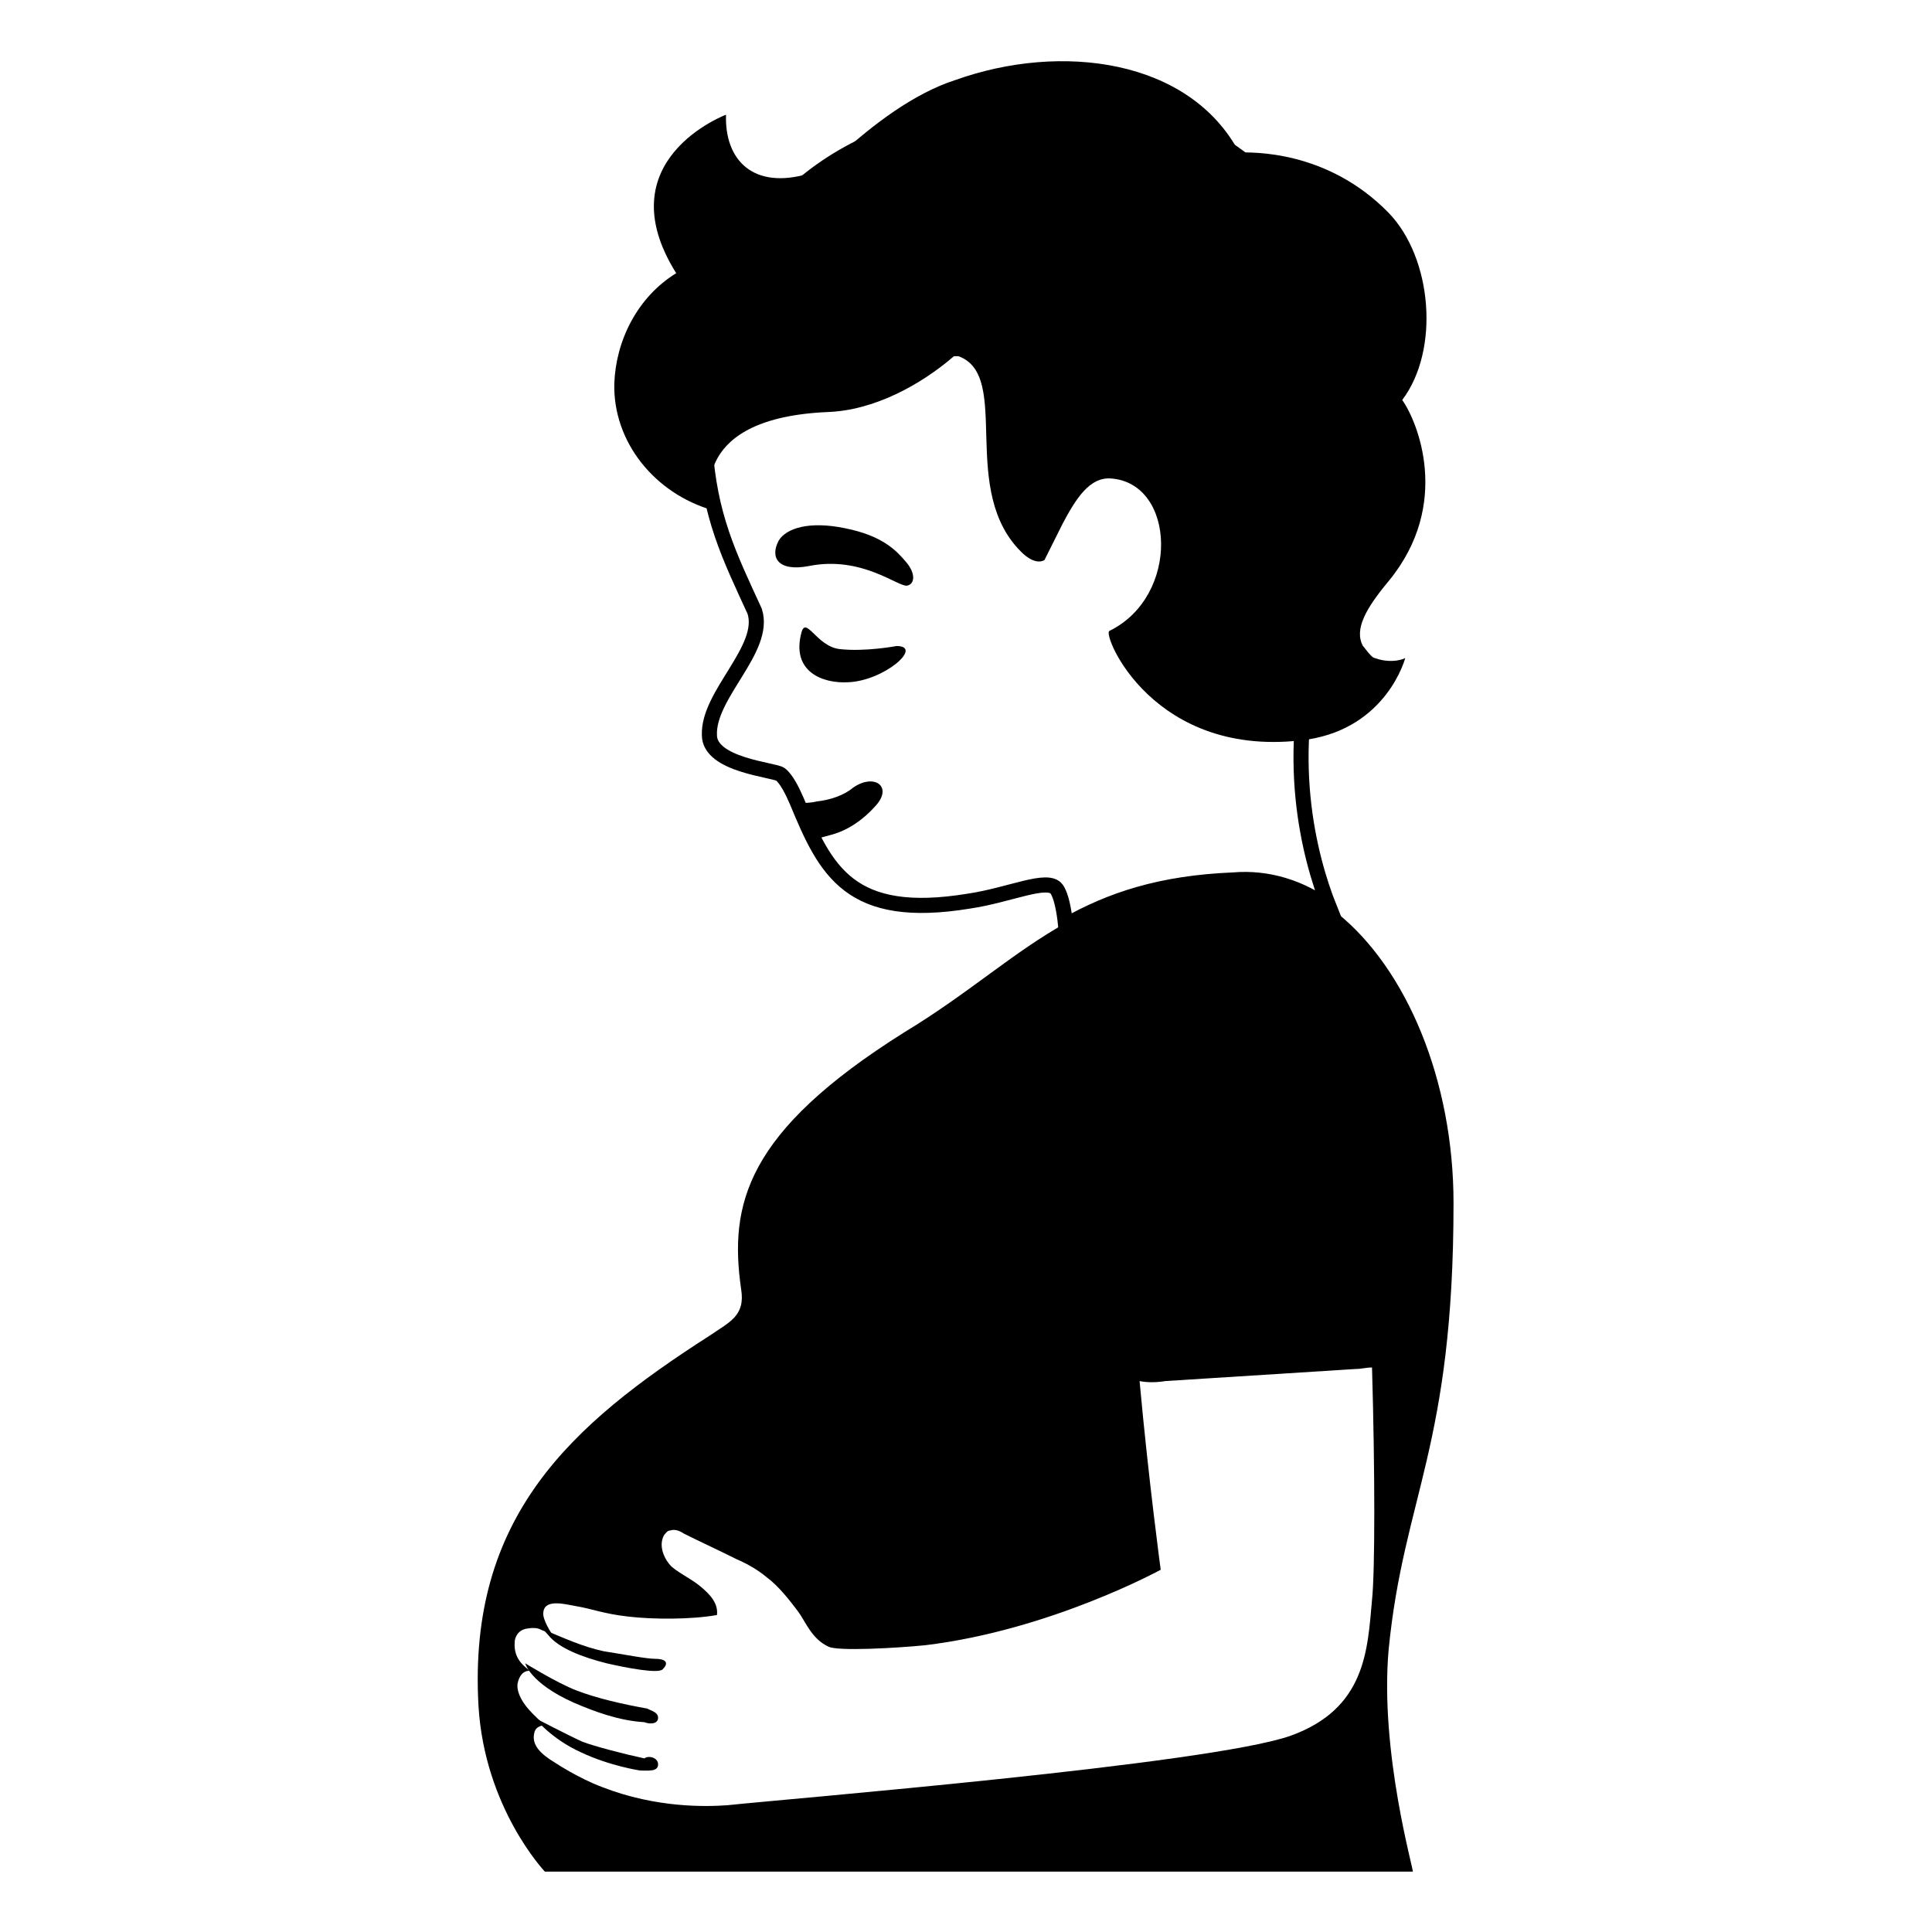
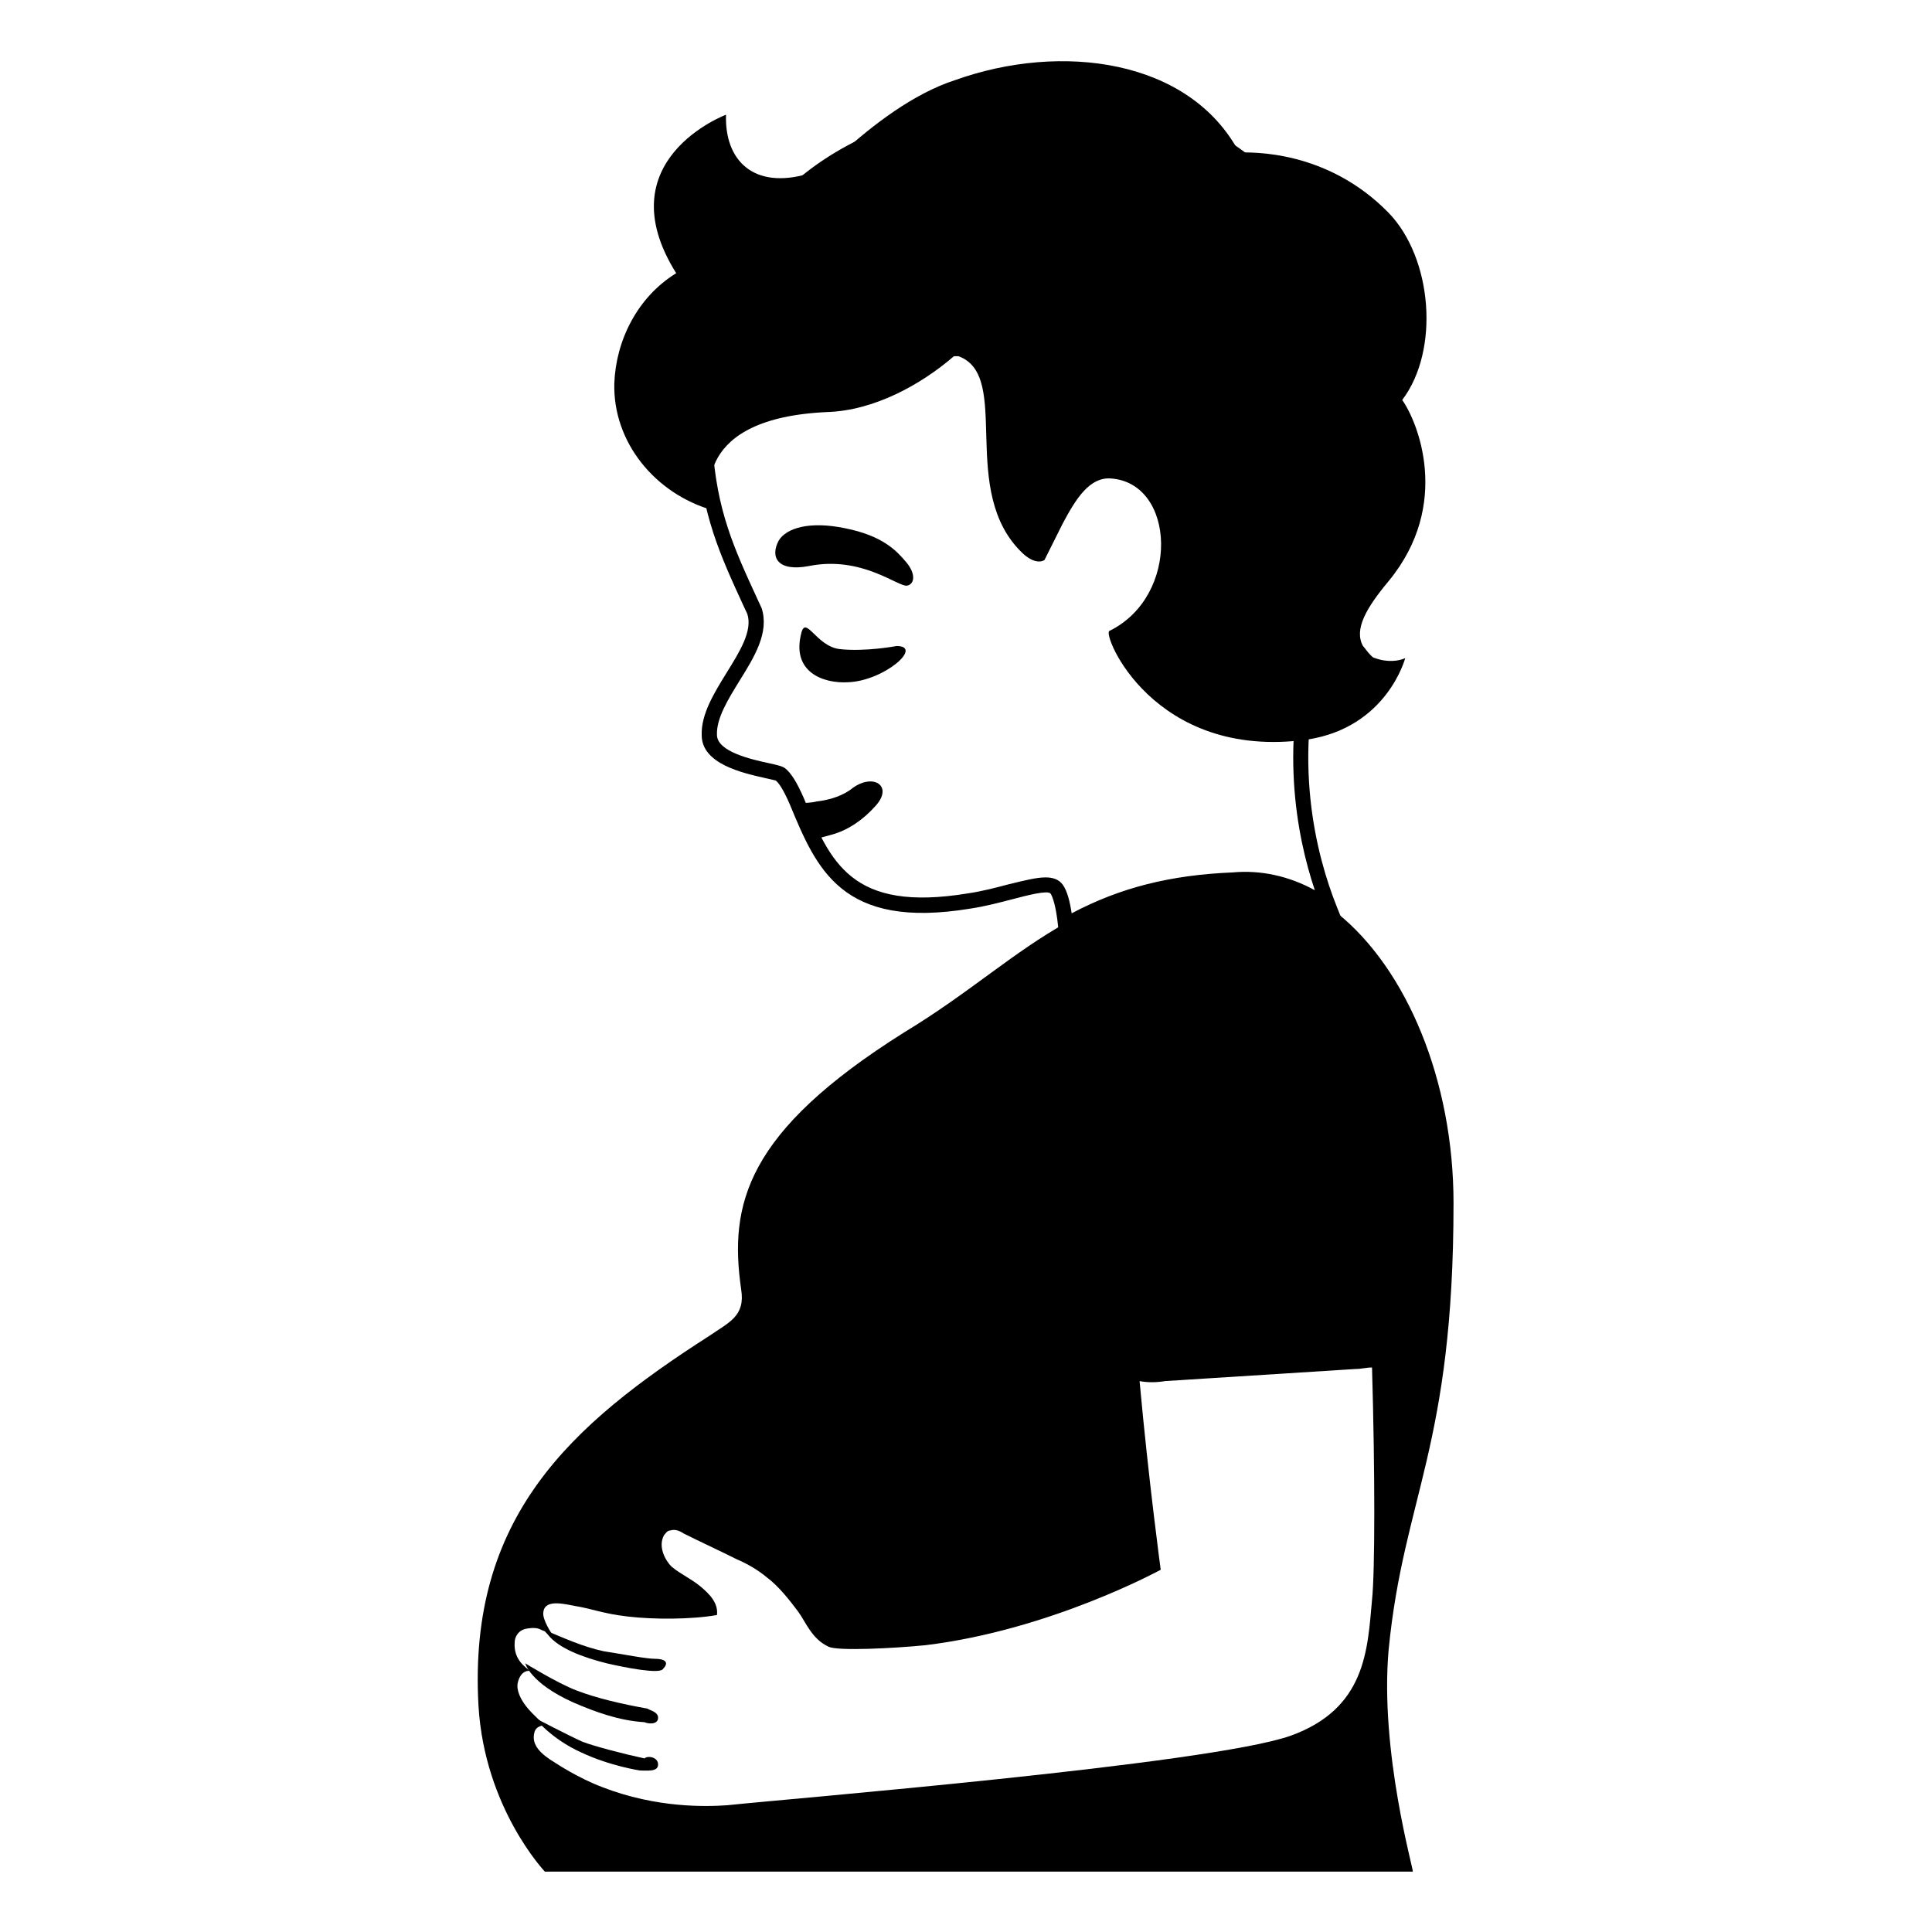
<svg xmlns="http://www.w3.org/2000/svg" viewBox="0 0 128 128">
-   <path d="M88.1,60.2c-1.4-3.5-3.1-10.2-0.7-18c0.5-1.5,2.6-7.5,2.9-8.7 C92.8,23.3,87,12,78.8,8.5c-6.1-2.5-13.2-2-19.3,0.2C50,12,46,20.4,46.7,29.5c0.3,4.7,1.6,7.3,3.3,11c0.8,2.5-3.1,5.5-3,8.2 c0,2,4.3,2.3,4.7,2.6s0.8,1.1,1.1,1.8c1.9,4.6,3.5,7.9,11.4,6.6c2.7-0.4,5.2-1.6,5.8-0.8c0.3,0.4,0.5,1.4,0.6,2.4 c3-1.7,6.3-2.8,11.1-3C84,58.1,86.2,58.8,88.1,60.2z" fill="none" stroke="#000000" stroke-miterlimit="10" />
+   <path d="M70.18,62.11l-0.08-0.76c-0.13-1.26-0.35-1.94-0.5-2.15c-0.18-0.24-1.63,0.14-2.5,0.37c-0.85,0.22-1.82,0.48-2.83,0.63 c-8.51,1.4-10.17-2.63-11.94-6.9c-0.49-1.14-0.8-1.49-0.94-1.59c-0.05-0.02-0.4-0.09-0.69-0.16c-1.47-0.33-4.21-0.93-4.21-2.84 c-0.05-1.39,0.82-2.79,1.65-4.14c0.89-1.43,1.73-2.79,1.37-3.9l-0.24-0.51c-1.56-3.39-2.79-6.06-3.08-10.61 c-0.79-10.21,4.12-18.17,13.13-21.3c6.8-2.45,13.96-2.52,19.65-0.19c8.87,3.79,14.27,15.5,11.8,25.58 c-0.23,0.9-1.39,4.29-2.24,6.76c-0.29,0.86-0.54,1.58-0.67,1.97c-2.41,7.83-0.6,14.42,0.69,17.66l0.65,1.63L87.8,60.6 c-1.85-1.36-3.95-1.99-6.06-1.8c-4.27,0.18-7.63,1.08-10.9,2.94L70.18,62.11z M69.27,58.13c0.49,0,0.87,0.13,1.13,0.47 c0.31,0.41,0.49,1.17,0.6,1.91c3.21-1.7,6.54-2.54,10.67-2.71c1.86-0.17,3.73,0.24,5.44,1.18c-1.23-3.67-2.39-9.8-0.2-16.93 c0.14-0.41,0.38-1.13,0.68-1.99c0.79-2.32,2-5.82,2.21-6.68C92.13,23.91,86.9,12.5,78.6,8.96C73.15,6.72,66.24,6.8,59.67,9.17 c-8.56,2.97-13.22,10.56-12.47,20.29c0.28,4.37,1.42,6.84,3,10.27l0.26,0.56c0.52,1.61-0.48,3.23-1.45,4.79 c-0.76,1.23-1.55,2.5-1.51,3.6c0,1.13,2.32,1.64,3.43,1.88c0.63,0.14,0.89,0.2,1.07,0.33c0.4,0.3,0.8,0.94,1.26,2 c1.75,4.23,3.13,7.57,10.86,6.3c0.96-0.14,1.9-0.39,2.73-0.61C67.82,58.35,68.64,58.13,69.27,58.13z" />
  <path id="eye_23_" d="M59.4,42.8c1.8,0-0.8,2.3-3.2,2.4c-1.7,0.1-3.8-0.7-3.1-3.3c0.3-1.1,1,0.9,2.5,1.1 C57.3,43.2,59.4,42.8,59.4,42.8z" />
  <path id="eyebrow_23_" d="M53.6,37.5c-2.1,0.4-2.6-0.6-2-1.7c0.5-0.8,2-1.3,4.4-0.8c2.5,0.5,3.4,1.5,4,2.2c0.7,0.8,0.6,1.5,0.1,1.6 C59.5,38.9,57.1,36.8,53.6,37.5z" />
  <g id="hair_1_">
    <path id="hair" d="M92.9,26.5L92.9,26.5c2.5-3.3,2-9.4-0.9-12.4c-4.1-4.2-9.1-4-9.9-4c-3.3-6.2-11.8-7.3-18.8-4.8 c-2.8,0.9-5.5,3-7.6,4.9c-0.6,0.4-1.1,0.8-1.7,1.1c0,0-0.1,0.1-0.2,0.1c-0.1,0-0.2,0.1-0.2,0.1c-3.7,1.1-5.6-0.9-5.5-3.9 c0,0-8,3-3.3,10.5c-2.6,1.6-4,4.5-4.1,7.3c-0.1,3.9,2.7,7.3,6.5,8.4c-0.3-1-1.3-6.1,7.6-6.5c3.1-0.1,6.2-1.8,8.4-3.7 c0.2,0,0.3,0,0.3,0c3.6,1.3-0.1,9,4.3,13.1c0.9,0.8,1.4,0.4,1.4,0.4l1.2-2.4c0.9-1.7,1.8-3.1,3.2-3c4.3,0.3,4.6,7.8-0.1,10.1 C73,42,76.4,50.4,86.6,49c5.3-0.8,6.5-5.4,6.5-5.4c-0.4,0.2-1.2,0.3-2,0c-0.1,0-0.2-0.1-0.3-0.2c-0.2-0.2-0.4-0.5-0.5-0.6 c-0.6-1.1,0.2-2.5,1.7-4.3C96.2,33.4,93.9,27.9,92.9,26.5z" />
  </g>
  <path id="mouth_23_" d="M52.9,53.2c0.4,0,0.8,0,1.2-0.1c0.9-0.1,1.8-0.4,2.4-0.9c1.4-1,2.7-0.1,1.5,1.2c-0.8,0.9-1.8,1.6-2.9,1.9 c-0.4,0.1-0.7,0.2-1.1,0.3L52.9,53.2z" />
  <g id="tone_4_">
    <path d="M43.4,109.9c0.6,0,1,0.2,0.5,0.7c-0.3,0.3-2.4-0.1-3.7-0.4c-1.6-0.4-3.2-1-3.9-1.9c-0.3-0.3-0.2-0.3-0.2-0.3 c1.2,0.5,2.5,1.1,3.9,1.4C41.3,109.6,42.8,109.9,43.4,109.9z" />
    <path d="M43.6,113.8c0,0.5-0.7,0.4-0.9,0.3c-1.7-0.1-3.3-0.7-4.7-1.3c-2.9-1.3-3.2-2.6-3.2-2.6s2.1,1.3,3.4,1.8s3,0.9,4.7,1.2 C43,113.3,43.6,113.4,43.6,113.8z" />
    <path d="M43.6,116.9c0,0.5-0.7,0.4-1.2,0.4c0,0-2-0.3-3.9-1.2c-2-0.9-3.1-2.3-3.1-2.3s2.3,1.2,3.2,1.6c0.8,0.3,2.7,0.8,4.1,1.1 C42.9,116.3,43.6,116.4,43.6,116.9z" />
  </g>
  <path d="M92,109.3c1-10.2,4.3-13.4,4.3-29.6c0-8.1-3.1-15.5-7.7-19.2c-2-1.6-4.4-2.5-6.9-2.4c-4.8,0.2-8.1,1.4-11,3 c-3.6,2-6.5,4.7-10.8,7.3c-10.5,6.6-11.6,11.4-10.8,17c0.3,1.8-0.8,2.2-2.1,3.1c-9.2,5.9-16,12-15.3,24.5c0.4,6.8,4.4,11,4.4,11 h57.5C93.7,124,91.4,116.1,92,109.3z M90.9,106c-0.3,3.3-0.4,7.2-5.4,9c-5.4,1.9-33.6,4.2-37.3,4.6c-1.4,0.1-4.7,0.2-8.3-1.2 c-1.6-0.6-3.1-1.6-3.1-1.6c-1-0.6-1.6-1.2-1.4-2c0.1-0.5,0.7-0.5,0.7-0.5s-0.8-0.7-1.2-1.2s-0.7-1.1-0.6-1.6 c0.2-0.9,0.8-0.8,0.8-0.8c-0.2-0.2-1.1-0.7-1-1.9c0-0.3,0.2-0.8,0.8-0.9s0.8,0,1,0.1c0.3,0.1,0.6,0.3,0.7,0.3c0,0-0.7-1-0.6-1.5 c0.1-0.9,1.5-0.5,2.1-0.4c1.2,0.2,1.8,0.5,3.5,0.7s4.2,0.2,5.9-0.1c0.1-0.8-0.5-1.4-1.1-1.9s-1.3-0.8-1.9-1.3 c-0.5-0.5-0.9-1.4-0.5-2.1c0.1-0.1,0.2-0.3,0.4-0.3c0.3-0.1,0.6,0,0.9,0.2c1.2,0.6,2.3,1.1,3.5,1.7c0.7,0.3,1.4,0.7,2,1.2 c0.8,0.6,1.5,1.5,2.1,2.3c0.5,0.7,0.9,1.8,2,2.3c0.6,0.3,4.4,0.1,6.4-0.1c8.3-1,15.6-5,15.6-5s-0.8-5.9-1.4-12.5 c0.5,0.1,1.1,0.1,1.7,0l12.6-0.8c0.4,0,0.7-0.1,1.1-0.1C91.1,97.5,91.1,104.1,90.9,106z" />
  <path d="M92.7,72.5c-1-7-5.2-8.5-11.2-8.1s-9.4,4.9-9.3,10.4l0.5,13.9c0,1.7,1.1,2.4,2.8,2.6c0.5,0.1,1.1,0.1,1.7,0l12.6-0.8 c0.4,0,0.7-0.1,1.1-0.1c2-0.3,3.4-1.2,3.3-3.2L92.7,72.5z" />
</svg>
